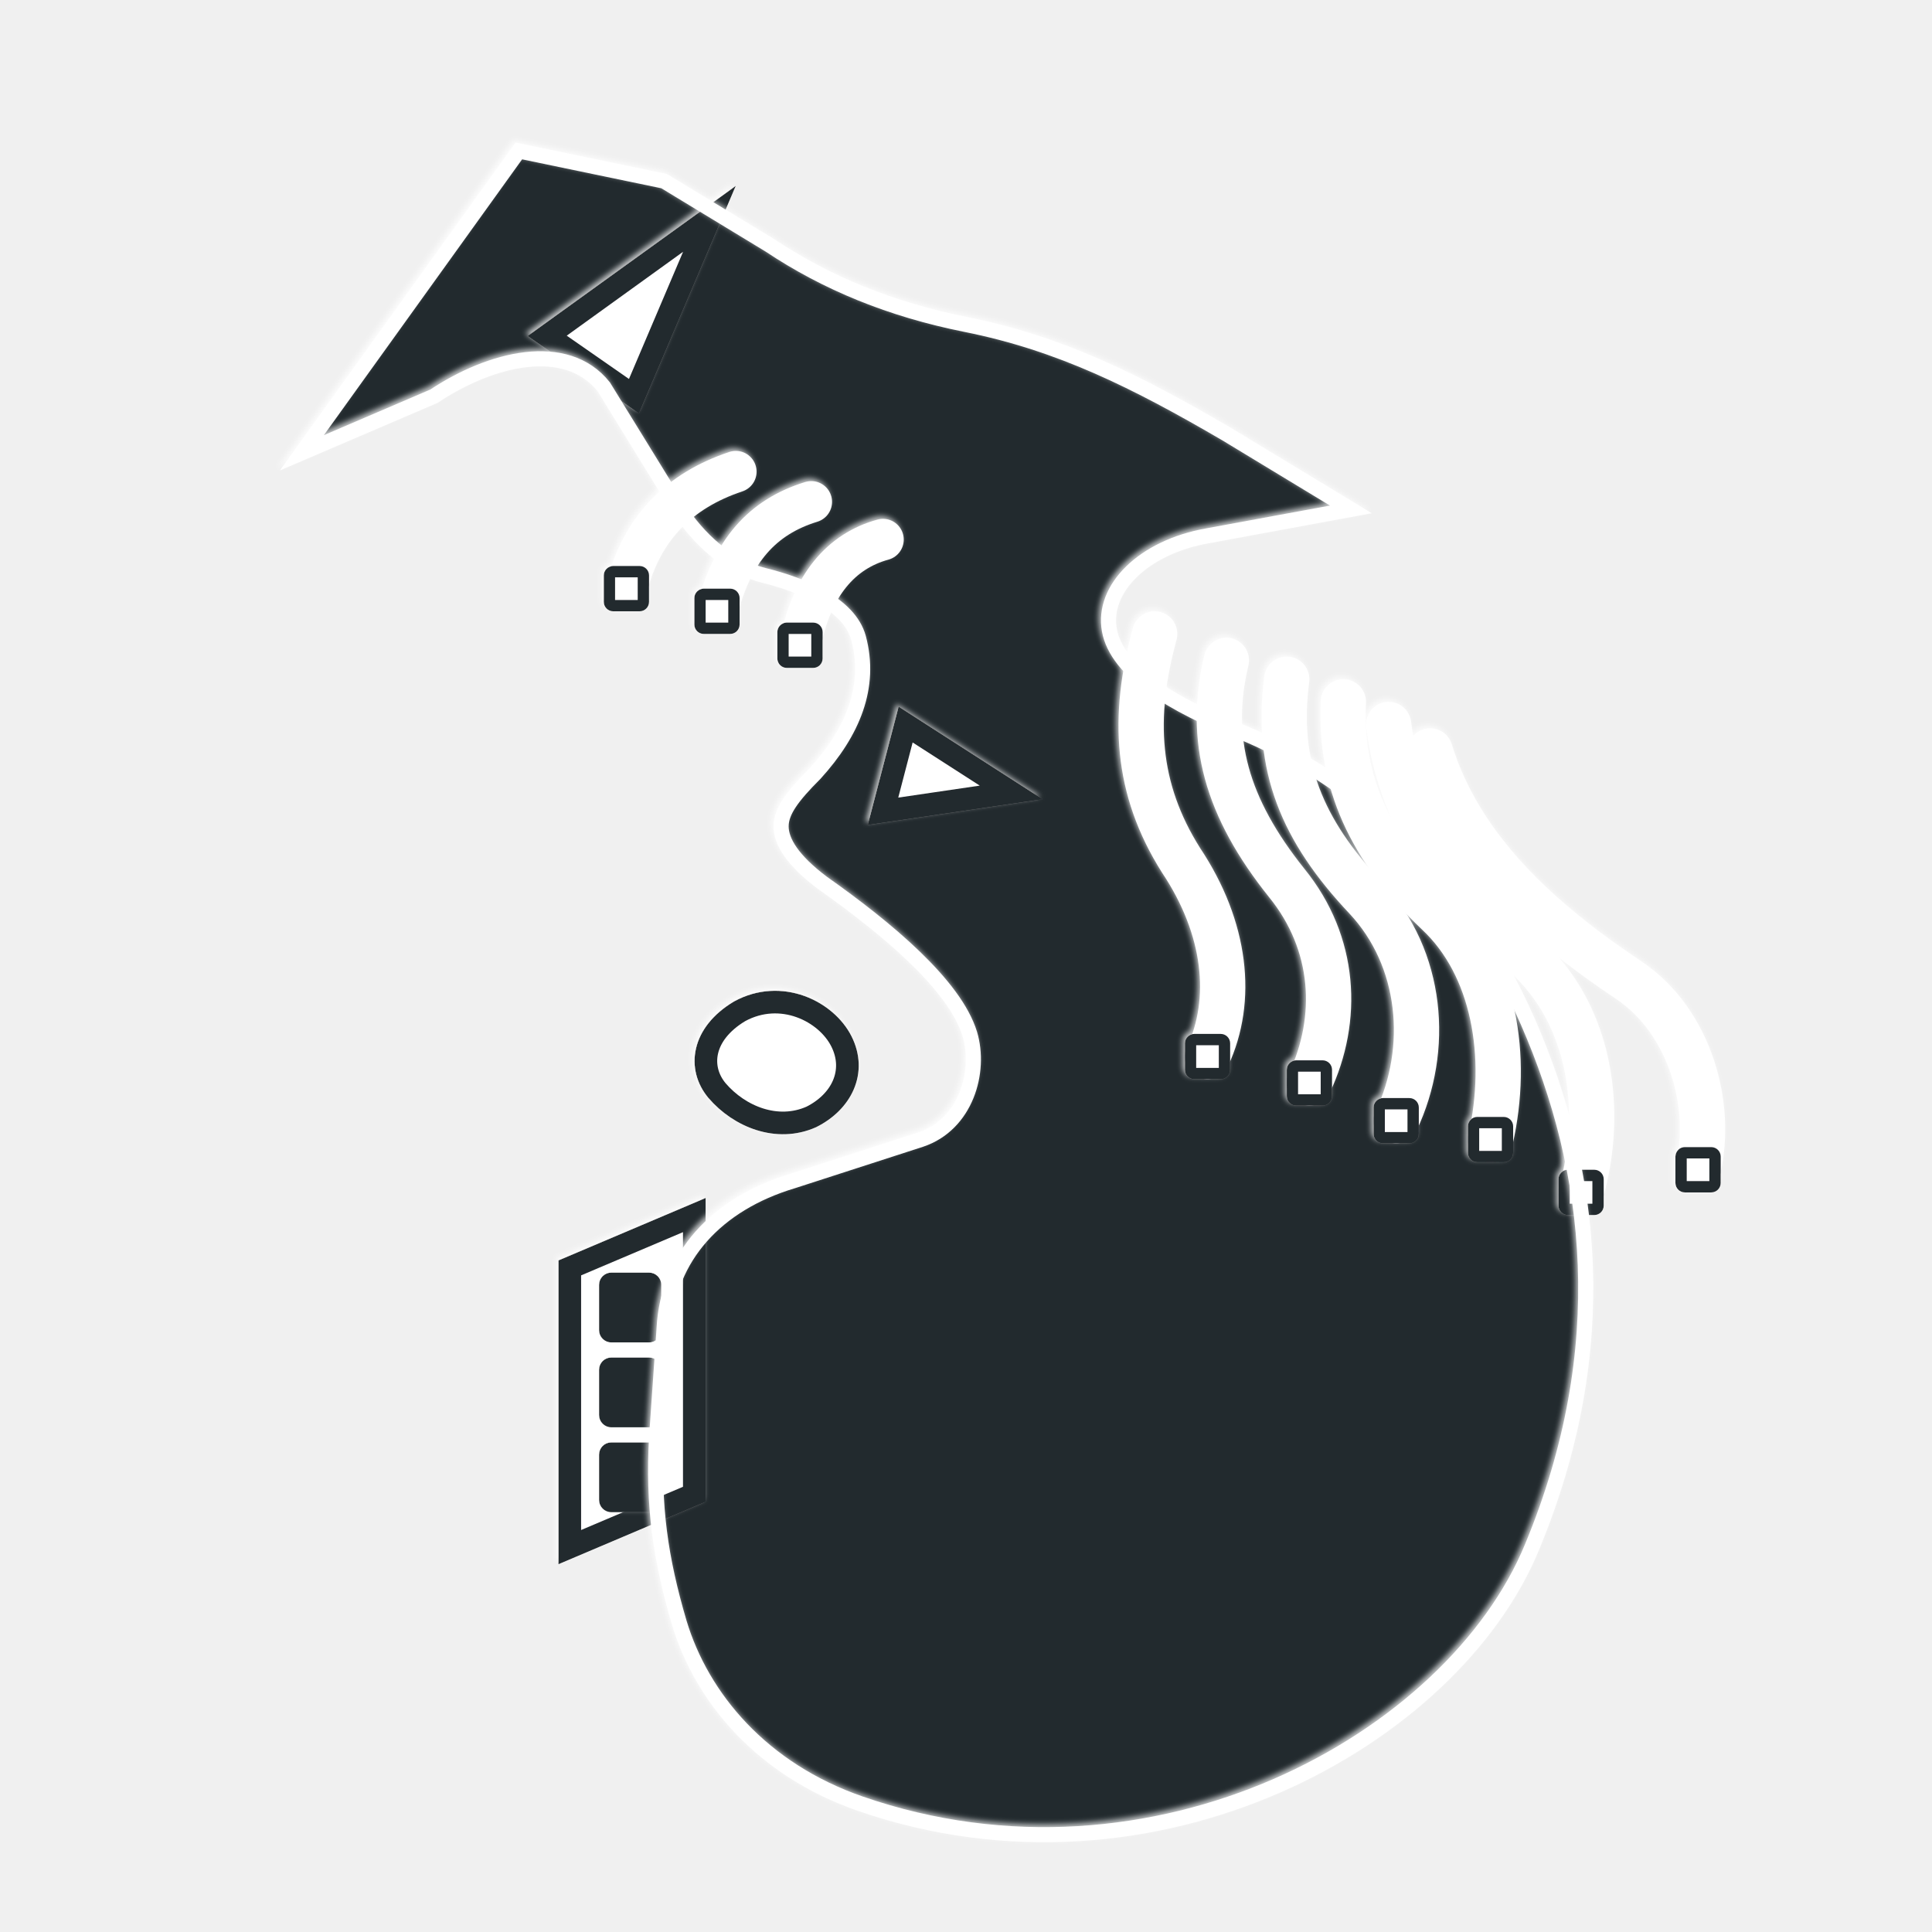
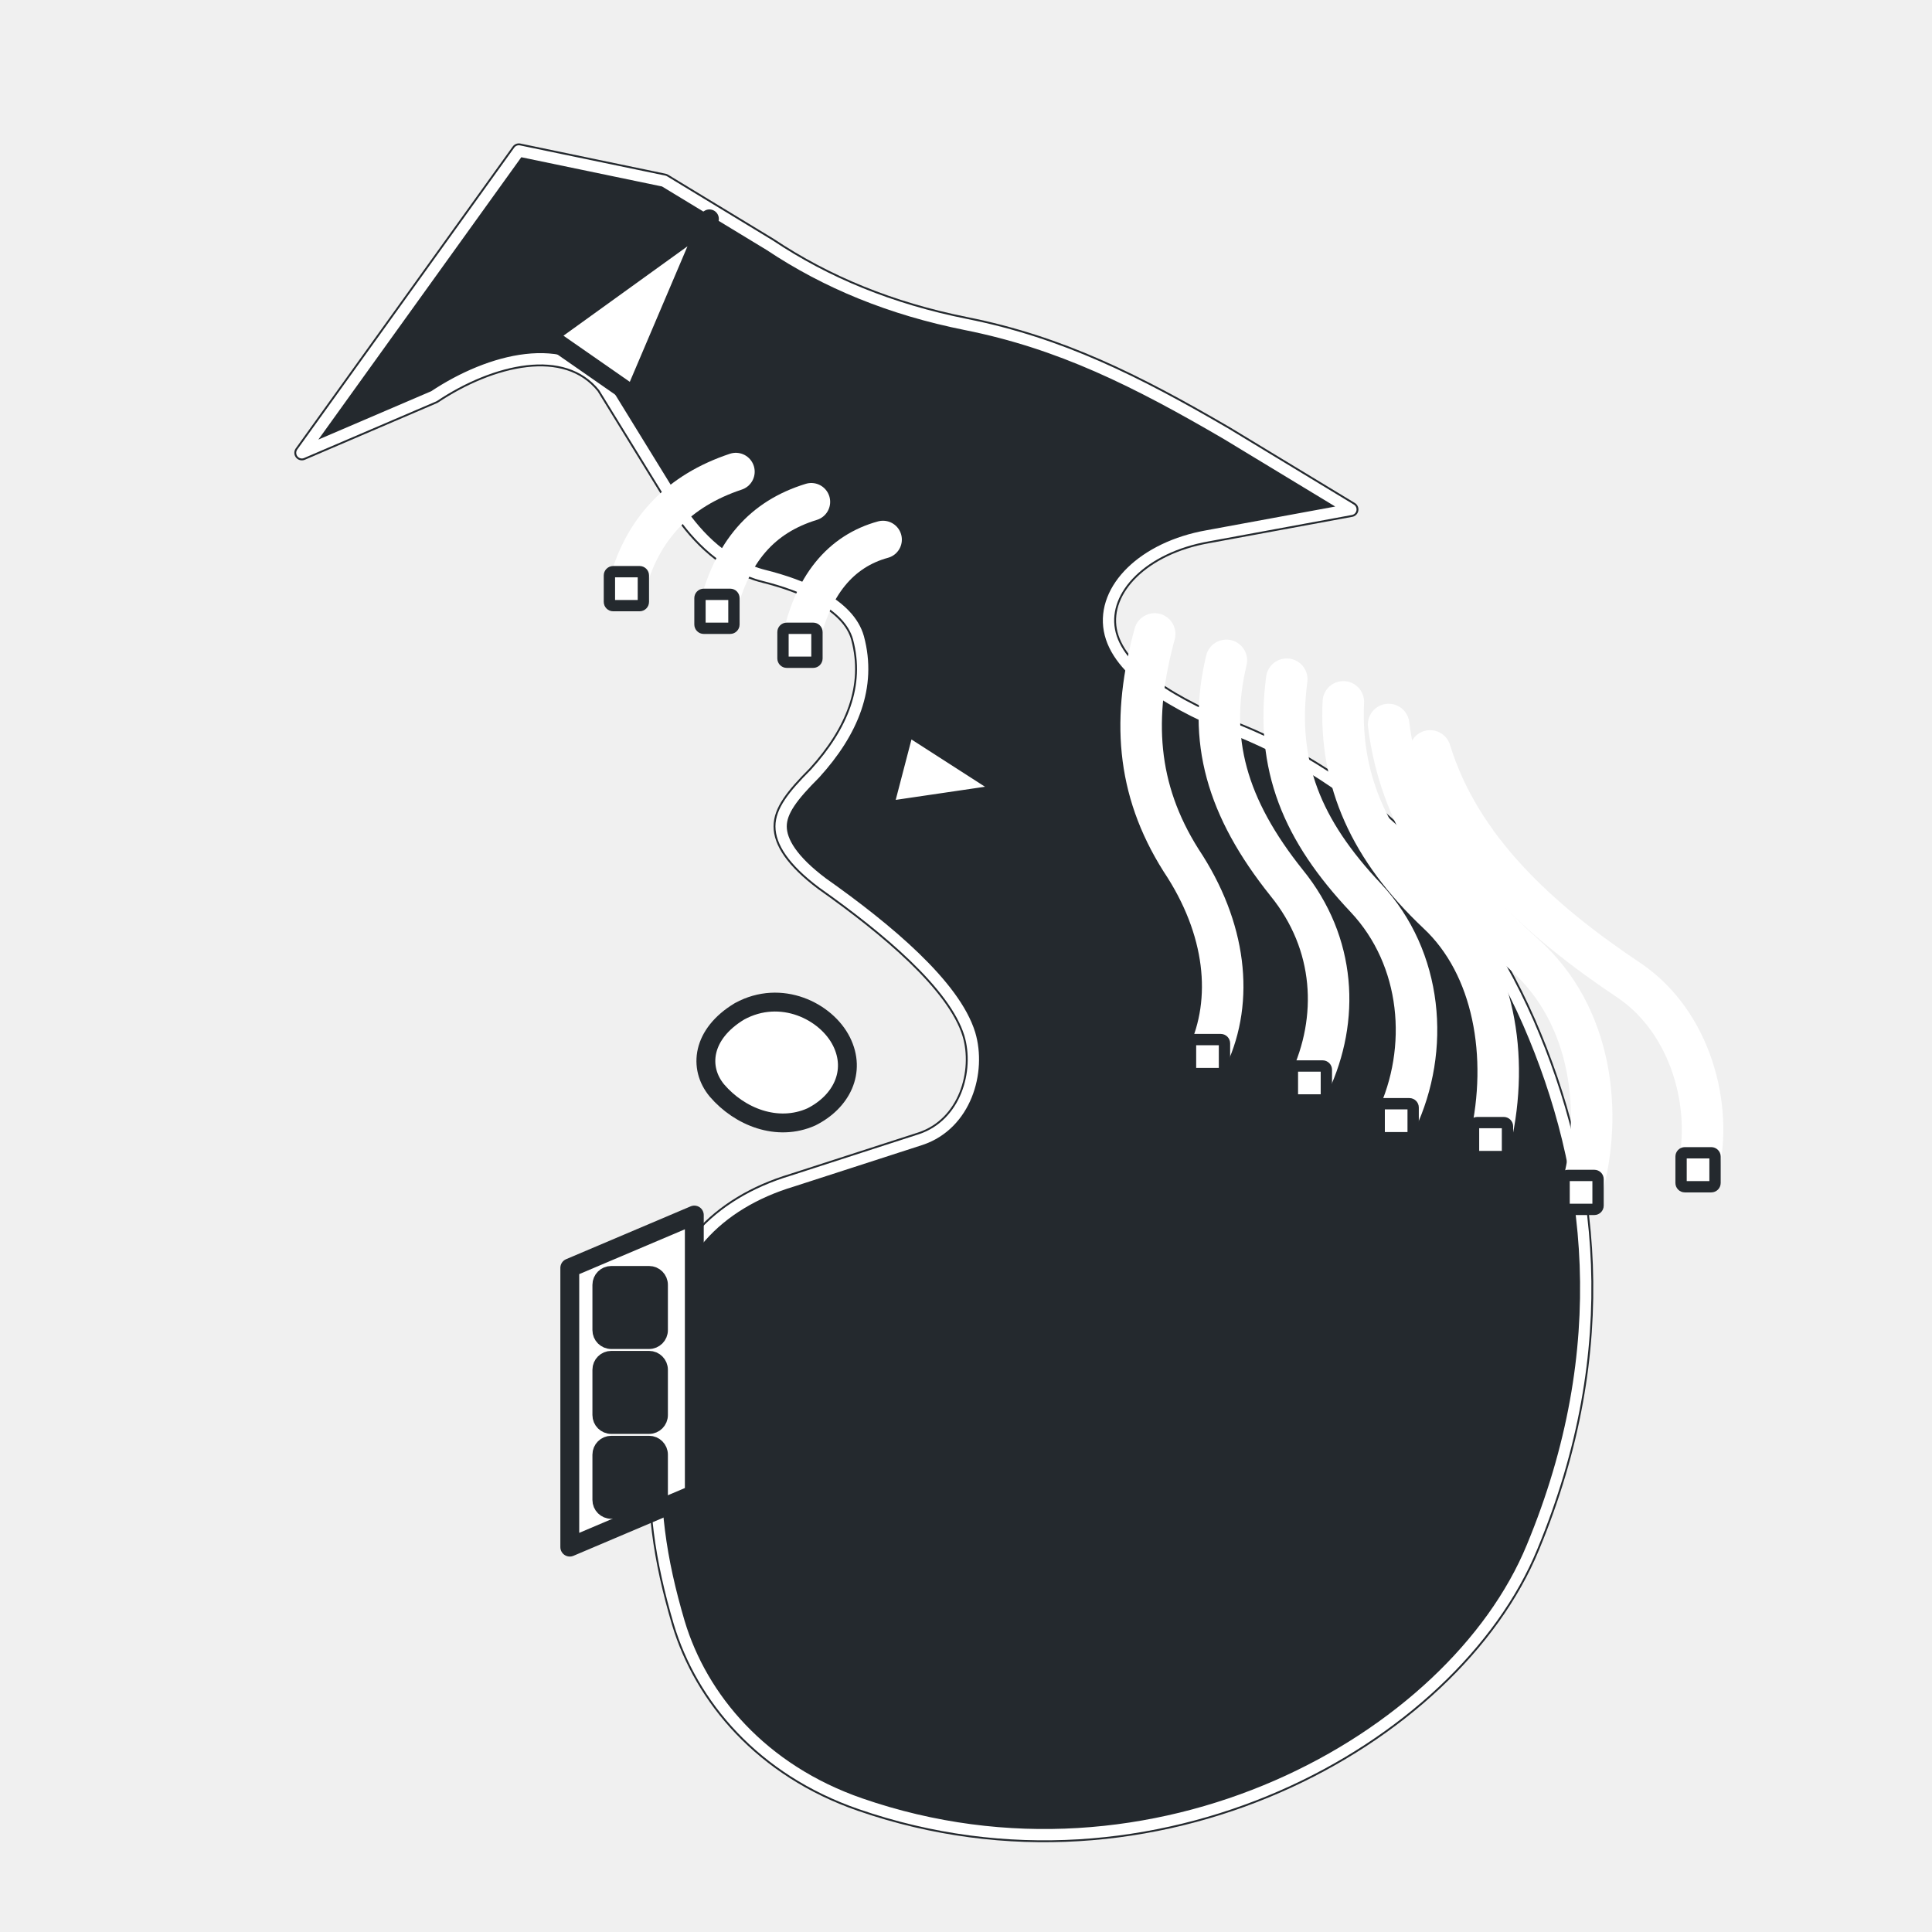
<svg xmlns="http://www.w3.org/2000/svg" viewBox="0 0 1024 1024" width="1024" height="1024">
-   <defs>
-     <style>
-       .dark { fill:#24292e; stroke:#24292e; }
-       .light { stroke:#ffffff; fill:none; }
-       .cap { stroke-linecap:round; stroke-linejoin:round; vector-effect:non-scaling-stroke; }
-     </style>
-     <filter id="emboss" x="-20%" y="-20%" width="140%" height="140%">
-       <feDropShadow dx="1.5" dy="2.5" stdDeviation="2.2" flood-color="#0f1215" flood-opacity="0.55" />
-       <feDropShadow dx="-1.2" dy="-1.4" stdDeviation="1.6" flood-color="#ffffff" flood-opacity="0.75" />
-     </filter>
-     <g id="tip">
-       <rect x="-9" y="-9" width="18" height="18" rx="2" ry="2" fill="#ffffff" stroke="#24292e" stroke-width="6" />
-     </g>
-   </defs>
-   <g filter="url(#emboss)">
-     <path class="dark" d="       M 275 80       L 160 240       L 230 210       C 260 190, 300 180, 320 205       L 360 270       C 370 285, 385 300, 405 305       C 425 310, 450 320, 455 338       C 462 364, 452 388, 432 410       C 420 422, 414 430, 414 438       C 414 446, 420 456, 436 468       C 470 492, 506 522, 514 548       C 520 568, 512 596, 488 604       L 420 626       C 380 638, 354 666, 352 704       L 348 762       C 346 798, 350 826, 360 860       C 372 900, 404 938, 456 956       C 612 1010, 770 922, 812 820       C 856 714, 844 620, 810 542       C 774 460, 716 412, 658 388       C 622 374, 592 356, 588 334       C 584 312, 606 290, 640 284       L 716 270       L 650 230       C 602 202, 562 182, 512 172       C 472 164, 438 150, 408 130       L 352 96       Z" />
+   <path d="M275 80 L160 240 L230 210 C260 190 300 180 320 205 L360 270            C370 285 385 300 405 305 C425 310 450 320 455 338            C462 364 452 388 432 410 C420 422 414 430 414 438            C414 446 420 456 436 468 C470 492 506 522 514 548            C520 568 512 596 488 604 L420 626            C380 638 354 666 352 704 L348 762            C346 798 350 826 360 860 C372 900 404 938 456 956            C612 1010 770 922 812 820            C856 714 844 620 810 542            C774 460 716 412 658 388            C622 374 592 356 588 334            C584 312 606 290 640 284 L716 270            L650 230 C602 202 562 182 512 172            C472 164 438 150 408 130 L352 96 Z" fill="#24292e" stroke="#24292e" stroke-width="8" stroke-linejoin="round" />
+   <path d="M275 80 L160 240 L230 210 C260 190 300 180 320 205 L360 270            C370 285 385 300 405 305 C425 310 450 320 455 338            C462 364 452 388 432 410 C420 422 414 430 414 438            C414 446 420 456 436 468 C470 492 506 522 514 548            C520 568 512 596 488 604 L420 626            C380 638 354 666 352 704 L348 762            C346 798 350 826 360 860 C372 900 404 938 456 956            C612 1010 770 922 812 820            C856 714 844 620 810 542            C774 460 716 412 658 388            C622 374 592 356 588 334            C584 312 606 290 640 284 L716 270            L650 230 C602 202 562 182 512 172            C472 164 438 150 408 130 L352 96 Z" fill="none" stroke="#ffffff" stroke-width="6" stroke-linejoin="round" />
+   <path d="M480 384 L536 420 L468 430 Z" fill="#ffffff" stroke="#24292e" stroke-width="10" stroke-linejoin="round" />
+   <path d="M290 178 L376 116 L336 210 Z" fill="#ffffff" stroke="#24292e" stroke-width="10" stroke-linejoin="round" />
+   <path d="M380 578 C370 566 372 548 392 536 C414 524 438 536 446 552 C454 568 446 584 430 592 C412 600 392 592 380 578 Z" fill="#ffffff" stroke="#24292e" stroke-width="10" stroke-linejoin="round" />
+   <path d="M302 672 L302 820 L368 792 L368 644 Z" fill="#ffffff" stroke="#24292e" stroke-width="10" stroke-linejoin="round" />
+   <rect x="318" y="675" width="32" height="36" rx="6" fill="#24292e" stroke="#24292e" stroke-width="8" />
+   <rect x="318" y="720" width="32" height="36" rx="6" fill="#24292e" stroke="#24292e" stroke-width="8" />
+   <rect x="318" y="765" width="32" height="36" rx="6" fill="#24292e" stroke="#24292e" stroke-width="8" />
+   <g fill="none" stroke-linecap="round" stroke-linejoin="round">
+     <path d="M390 250 C360 260 340 280 332 312" stroke="#ffffff" stroke-width="20" />
+     <rect x="323" y="303" width="18" height="18" rx="2" fill="#ffffff" stroke="#24292e" stroke-width="6" />
+     <path d="M430 266 C404 274 388 292 380 324" stroke="#ffffff" stroke-width="20" />
+     <rect x="371" y="315" width="18" height="18" rx="2" fill="#ffffff" stroke="#24292e" stroke-width="6" />
+     <path d="M468 286 C446 292 430 310 424 342" stroke="#ffffff" stroke-width="20" />
+     <rect x="415" y="333" width="18" height="18" rx="2" fill="#ffffff" stroke="#24292e" stroke-width="6" />
  </g>
-   <g filter="url(#emboss)">
-     <path d="M 380 578 C 370 566, 372 548, 392 536 C 414 524, 438 536, 446 552 C 454 568, 446 584, 430 592 C 412 600, 392 592, 380 578 Z" fill="#ffffff" stroke="#24292e" stroke-width="12" />
-     <path d="M 302 672 L 302 820 L 368 792 L 368 644 Z" fill="#ffffff" stroke="#24292e" stroke-width="12" />
-   </g>
-   <g filter="url(#emboss)">
-     <rect x="318" y="675" width="32" height="36" rx="6" class="dark" />
-     <rect x="318" y="720" width="32" height="36" rx="6" class="dark" />
-     <rect x="318" y="765" width="32" height="36" rx="6" class="dark" />
-   </g>
-   <g filter="url(#emboss)">
-     <path d="M 480 384 L 536 420 L 468 430 Z" fill="#ffffff" stroke="#24292e" stroke-width="12" />
-     <path d="M 290 178 L 376 116 L 336 210 Z" fill="#ffffff" stroke="#24292e" stroke-width="12" />
-   </g>
-   <g class="cap" stroke-width="22" filter="url(#emboss)">
-     <path class="light" d="M 390 250 C 360 260, 340 280, 332 312" />
-     <use href="#tip" x="332" y="312" />
-     <path class="light" d="M 430 266 C 404 274, 388 292, 380 324" />
-     <use href="#tip" x="380" y="324" />
-     <path class="light" d="M 468 286 C 446 292, 430 310, 424 342" />
-     <use href="#tip" x="424" y="342" />
-   </g>
-   <g class="cap" stroke-width="24" filter="url(#emboss)">
-     <path class="light" d="M 612 336 C 600 380, 602 418, 626 456 C 650 492, 654 530, 640 560" />
-     <use href="#tip" x="640" y="560" />
-     <path class="light" d="M 650 350 C 640 392, 650 428, 682 468 C 708 500, 710 540, 694 574" />
-     <use href="#tip" x="694" y="574" />
-     <path class="light" d="M 682 360 C 676 406, 690 440, 724 476 C 754 508, 758 556, 740 594" />
-     <use href="#tip" x="740" y="594" />
-     <path class="light" d="M 712 372 C 710 414, 726 450, 762 484 C 792 512, 800 560, 790 604" />
-     <use href="#tip" x="790" y="604" />
-     <path class="light" d="M 736 384 C 742 432, 768 470, 808 506 C 844 538, 850 590, 838 632" />
-     <use href="#tip" x="838" y="632" />
-     <path class="light" d="M 758 398 C 774 450, 816 488, 864 520 C 896 542, 908 586, 900 620" />
-     <use href="#tip" x="900" y="620" />
-   </g>
-   <g filter="url(#emboss)">
-     <path d="M 275 80 L 160 240 L 230 210 C 260 190, 300 180, 320 205 L 360 270 C 370 285, 385 300, 405 305 C 425 310, 450 320, 455 338 C 462 364, 452 388, 432 410 C 420 422, 414 430, 414 438 C 414 446, 420 456, 436 468 C 470 492, 506 522, 514 548 C 520 568, 512 596, 488 604 L 420 626 C 380 638, 354 666, 352 704 L 348 762 C 346 798, 350 826, 360 860 C 372 900, 404 938, 456 956 C 612 1010, 770 922, 812 820 C 856 714, 844 620, 810 542 C 774 460, 716 412, 658 388 C 622 374, 592 356, 588 334 C 584 312, 606 290, 640 284 L 716 270 L 650 230 C 602 202, 562 182, 512 172 C 472 164, 438 150, 408 130 L 352 96 Z" fill="none" stroke="#ffffff" stroke-width="8" vector-effect="non-scaling-stroke" />
+   <g fill="none" stroke-linecap="round" stroke-linejoin="round">
+     <path d="M612 336 C600 380 602 418 626 456 C650 492 654 530 640 560" stroke="#ffffff" stroke-width="22" />
+     <rect x="631" y="551" width="18" height="18" rx="2" fill="#ffffff" stroke="#24292e" stroke-width="6" />
+     <path d="M650 350 C640 392 650 428 682 468 C708 500 710 540 694 574" stroke="#ffffff" stroke-width="22" />
+     <rect x="685" y="565" width="18" height="18" rx="2" fill="#ffffff" stroke="#24292e" stroke-width="6" />
+     <path d="M682 360 C676 406 690 440 724 476 C754 508 758 556 740 594" stroke="#ffffff" stroke-width="22" />
+     <rect x="731" y="585" width="18" height="18" rx="2" fill="#ffffff" stroke="#24292e" stroke-width="6" />
+     <path d="M712 372 C710 414 726 450 762 484 C792 512 800 560 790 604" stroke="#ffffff" stroke-width="22" />
+     <rect x="781" y="595" width="18" height="18" rx="2" fill="#ffffff" stroke="#24292e" stroke-width="6" />
+     <path d="M736 384 C742 432 768 470 808 506 C844 538 850 590 838 632" stroke="#ffffff" stroke-width="22" />
+     <rect x="829" y="623" width="18" height="18" rx="2" fill="#ffffff" stroke="#24292e" stroke-width="6" />
+     <path d="M758 398 C774 450 816 488 864 520 C896 542 908 586 900 620" stroke="#ffffff" stroke-width="22" />
+     <rect x="891" y="611" width="18" height="18" rx="2" fill="#ffffff" stroke="#24292e" stroke-width="6" />
  </g>
</svg>
